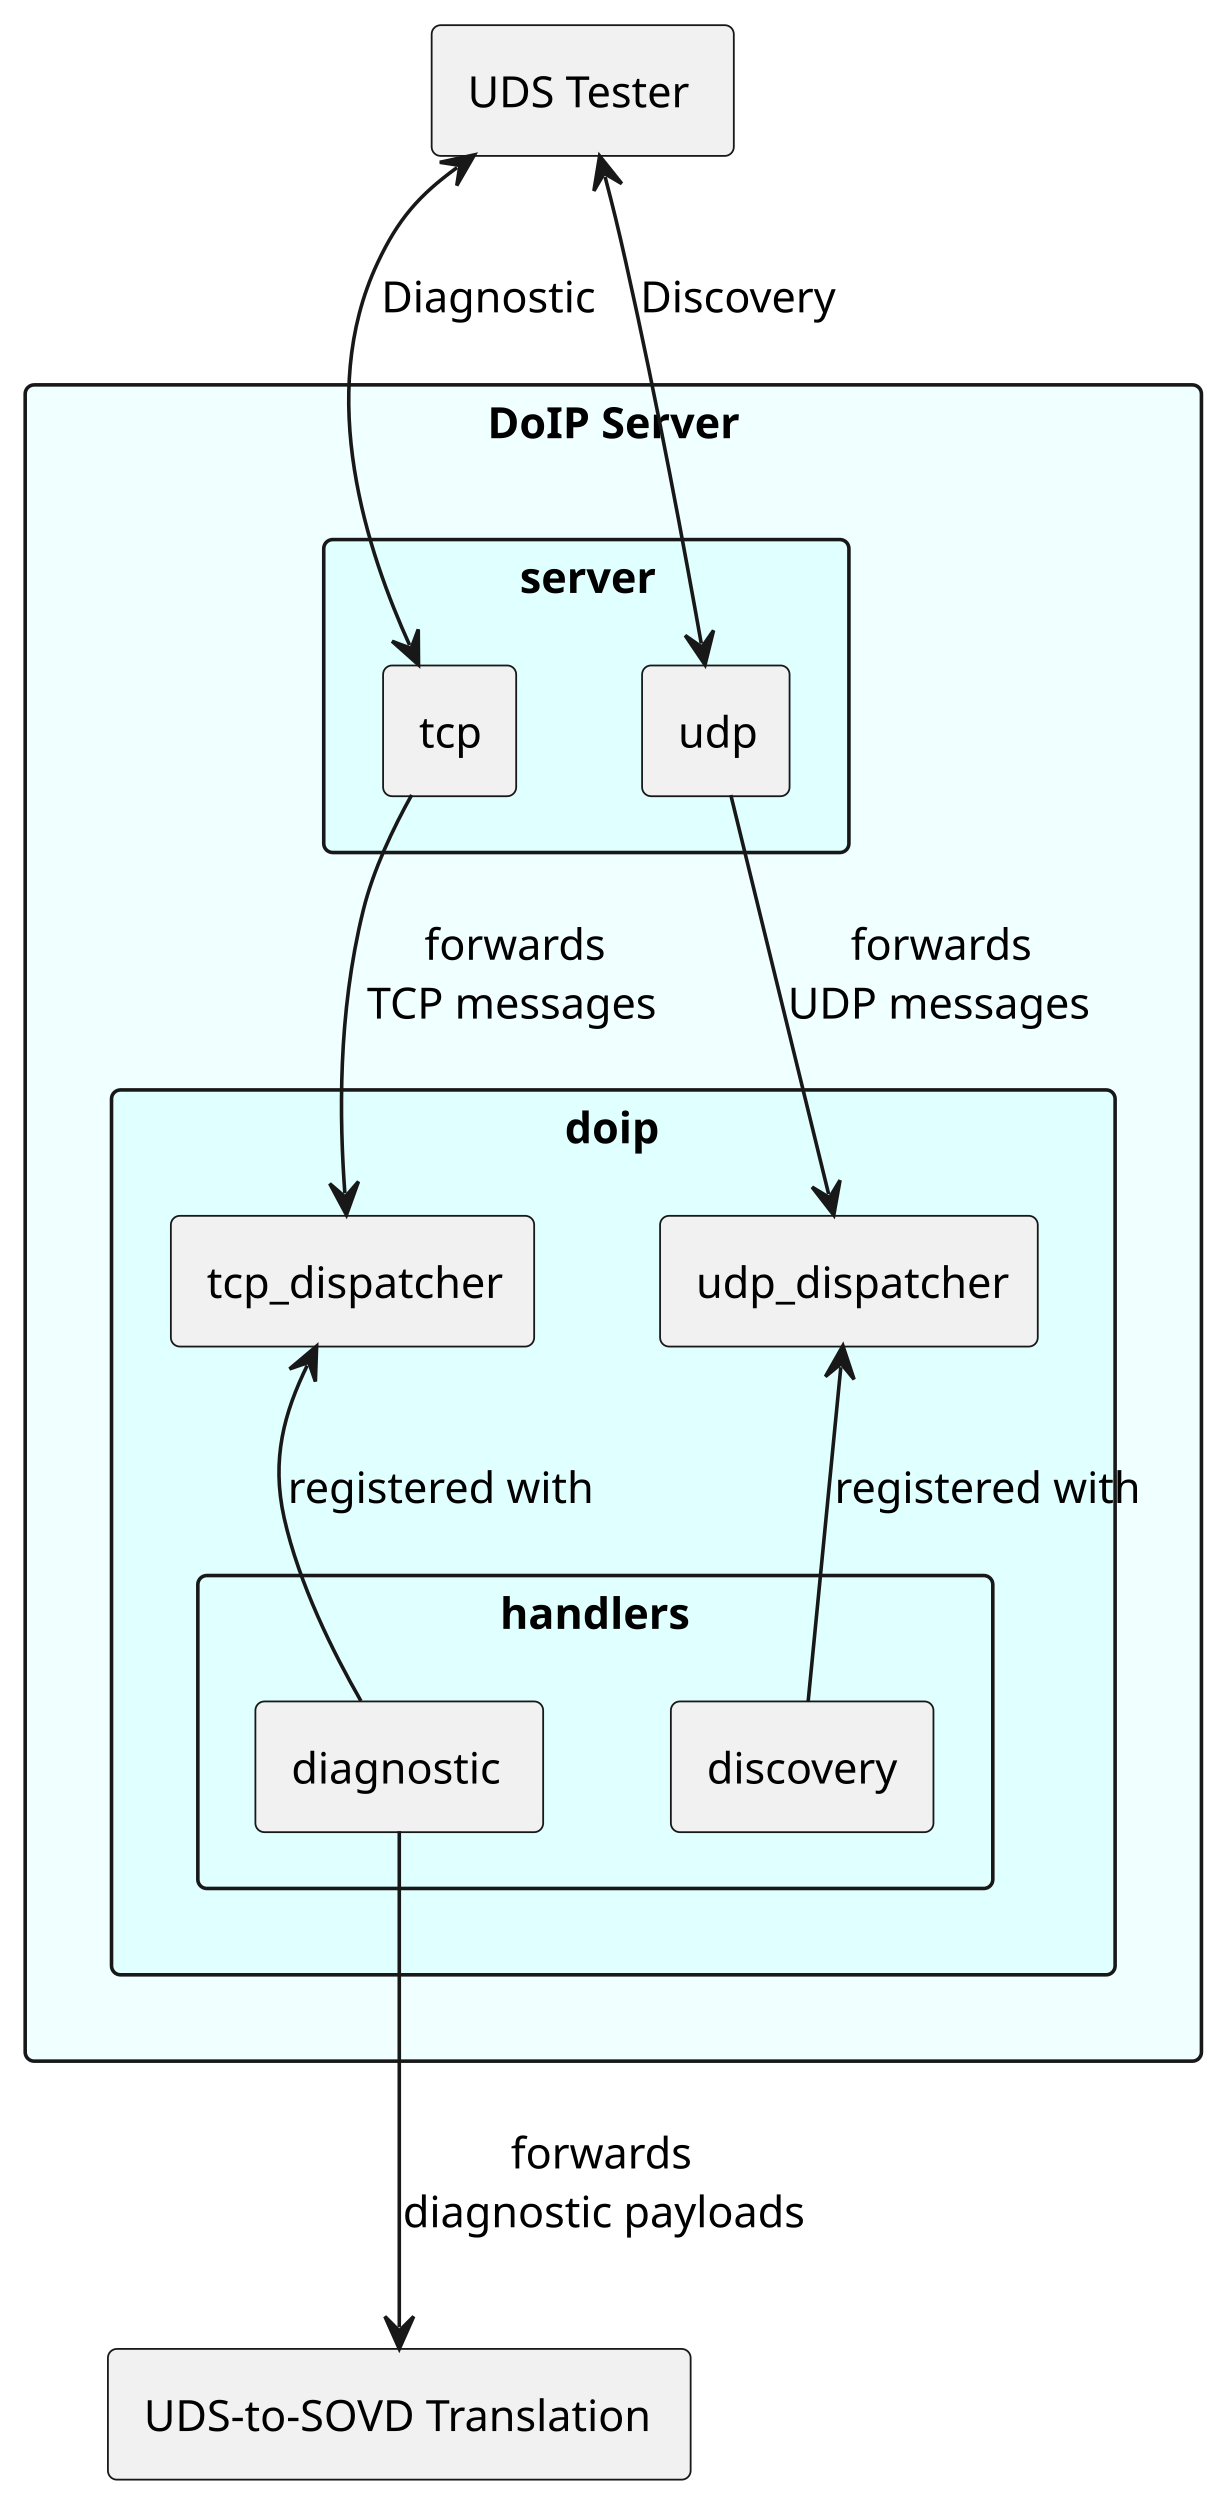
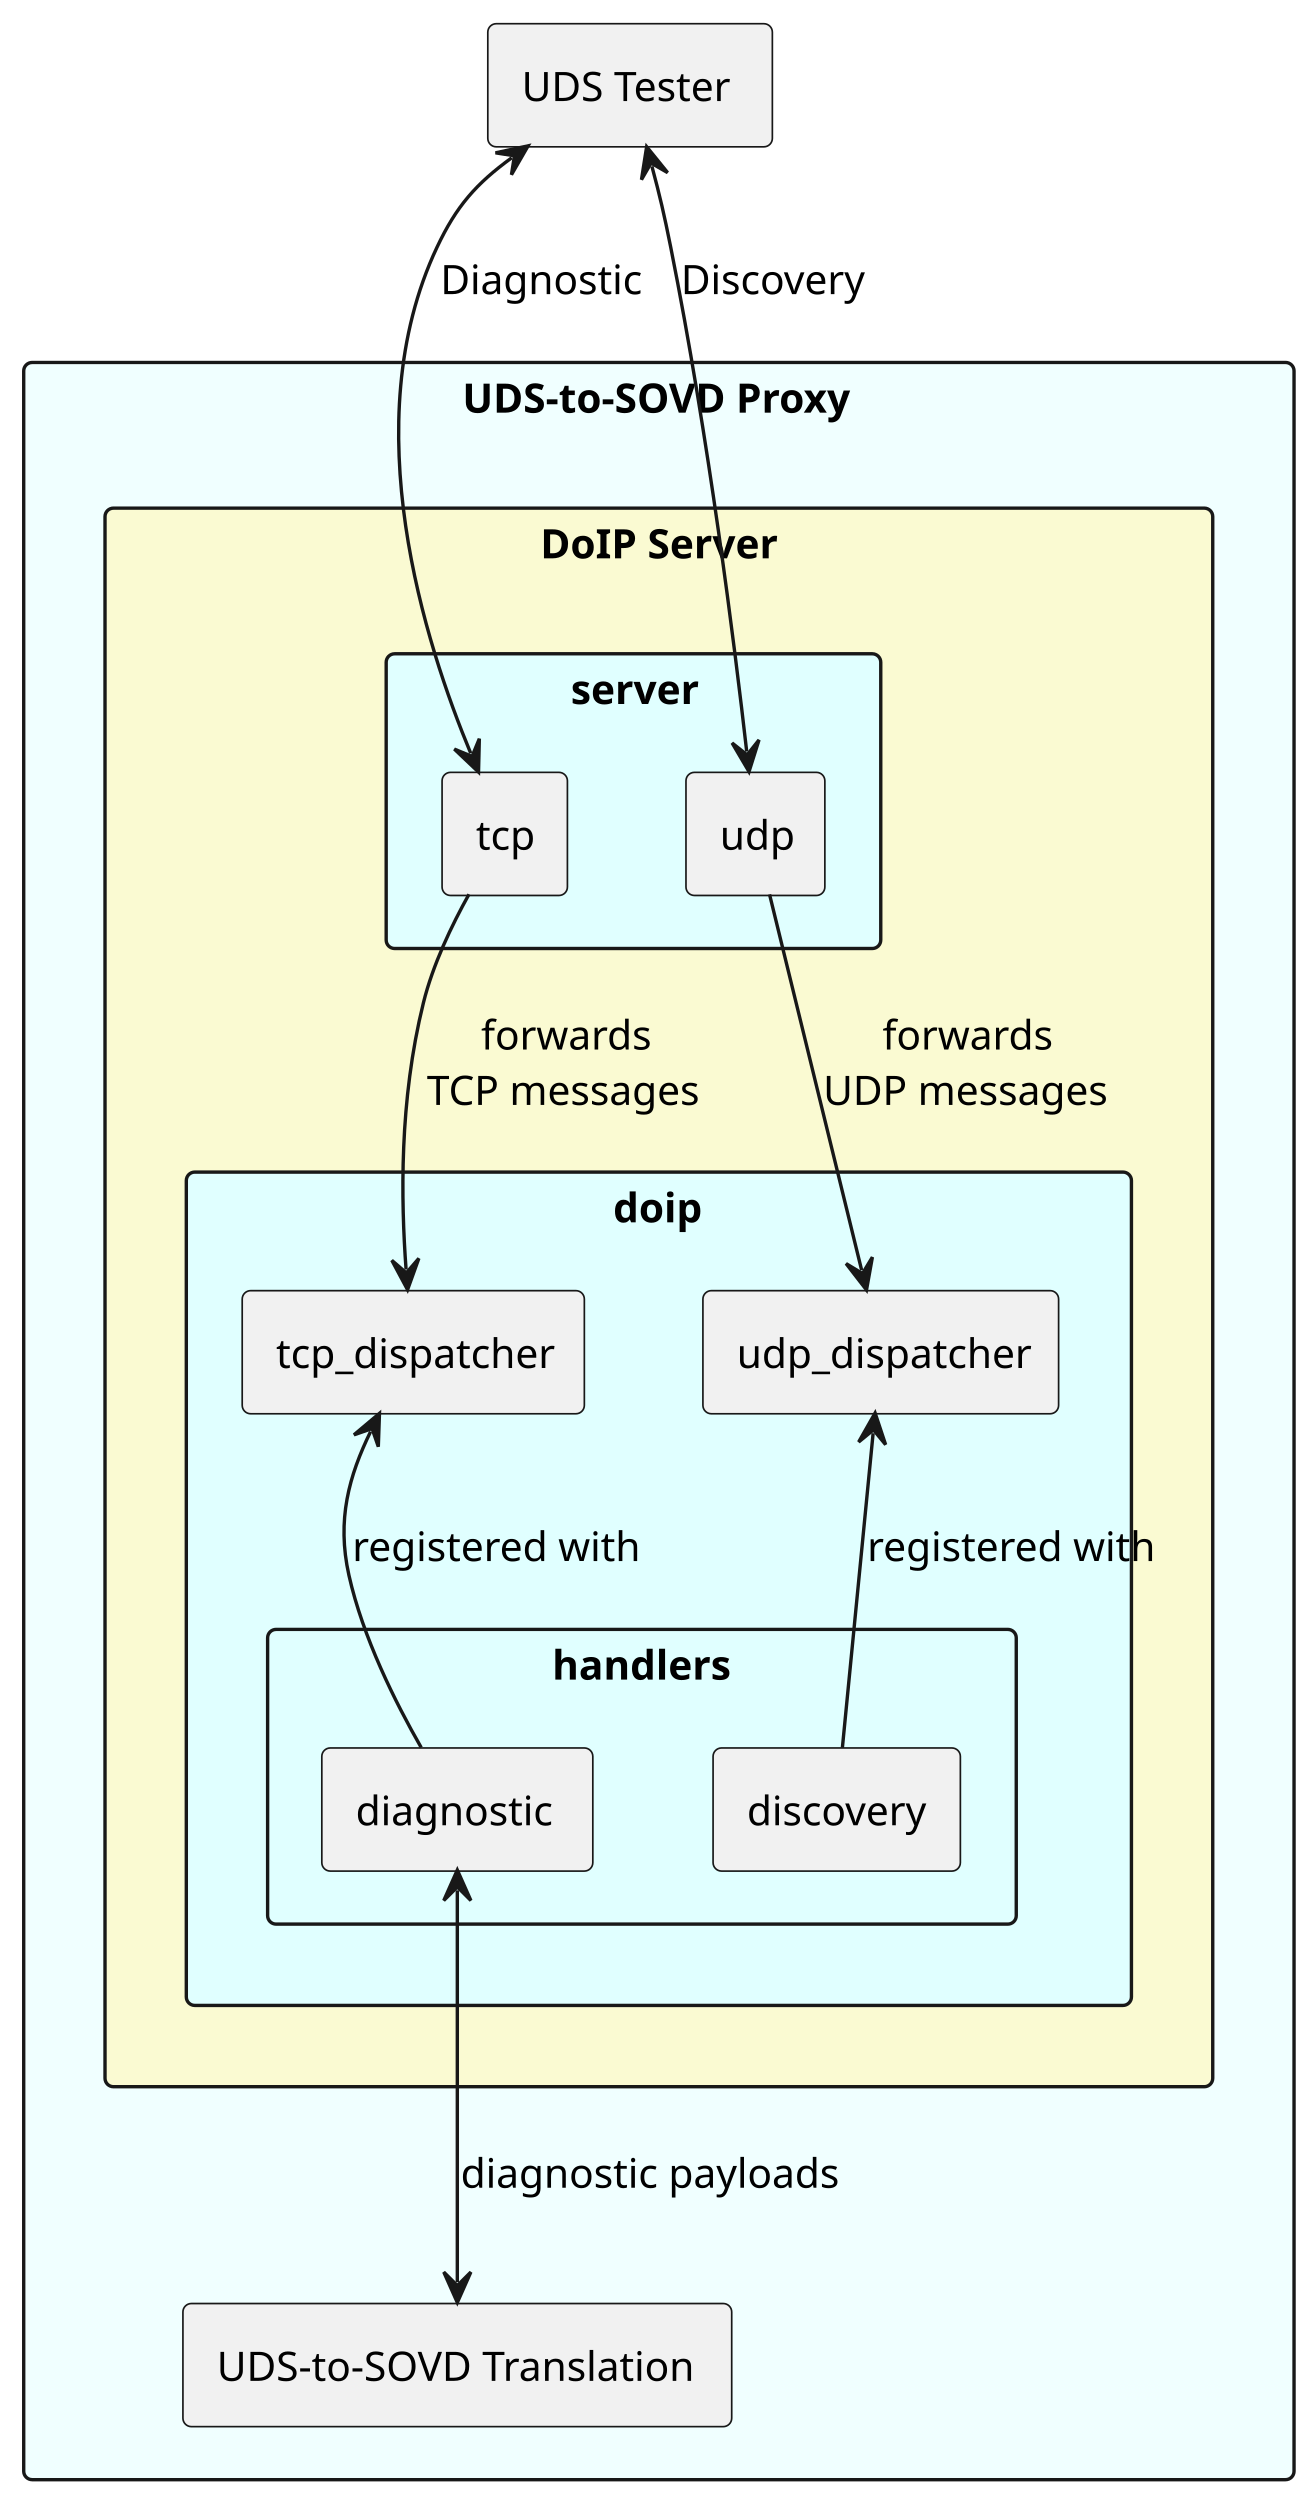
- <svg xmlns="http://www.w3.org/2000/svg" contentStyleType="text/css" height="695px" preserveAspectRatio="none" style="width:340px;height:695px;background:#FFFFFF;" version="1.1" viewBox="0 0 340 695" width="340px" zoomAndPan="magnify">
+ <svg xmlns="http://www.w3.org/2000/svg" contentStyleType="text/css" height="738px" preserveAspectRatio="none" style="width:388px;height:738px;background:#FFFFFF;" version="1.1" viewBox="0 0 388 738" width="388px" zoomAndPan="magnify">
  <defs />
  <g>
-     <g id="cluster_doipserver_lib">
-       <rect fill="#F0FFFF" height="466" rx="2.5" ry="2.5" style="stroke:#181818;stroke-width:1.0;" width="327" x="7" y="107" />
-       <text fill="#000000" font-family="sans-serif" font-size="12" font-weight="bold" lengthAdjust="spacing" textLength="70" x="135.5" y="121.828">DoIP Server</text>
+     <g id="cluster_uds2sovd_proxy">
+       <rect fill="#F0FFFF" height="625" rx="2.5" ry="2.5" style="stroke:#181818;stroke-width:1.0;" width="375" x="7" y="107" />
+       <text fill="#000000" font-family="sans-serif" font-size="12" font-weight="bold" lengthAdjust="spacing" textLength="116" x="136.5" y="121.828">UDS-to-SOVD Proxy</text>
+     </g>
+     <g id="cluster_doip_server">
+       <rect fill="#FAFAD2" height="466" rx="2.5" ry="2.5" style="stroke:#181818;stroke-width:1.0;" width="327" x="31" y="150" />
+       <text fill="#000000" font-family="sans-serif" font-size="12" font-weight="bold" lengthAdjust="spacing" textLength="70" x="159.5" y="164.828">DoIP Server</text>
    </g>
    <g id="cluster_server">
-       <rect fill="#E0FFFF" height="87" rx="2.5" ry="2.5" style="stroke:#181818;stroke-width:1.0;" width="146" x="90" y="150" />
-       <text fill="#000000" font-family="sans-serif" font-size="12" font-weight="bold" lengthAdjust="spacing" textLength="37" x="144.5" y="164.828">server</text>
+       <rect fill="#E0FFFF" height="87" rx="2.5" ry="2.5" style="stroke:#181818;stroke-width:1.0;" width="146" x="114" y="193" />
+       <text fill="#000000" font-family="sans-serif" font-size="12" font-weight="bold" lengthAdjust="spacing" textLength="37" x="168.5" y="207.828">server</text>
    </g>
    <g id="cluster_doip">
-       <rect fill="#E0FFFF" height="246" rx="2.5" ry="2.5" style="stroke:#181818;stroke-width:1.0;" width="279" x="31" y="303" />
-       <text fill="#000000" font-family="sans-serif" font-size="12" font-weight="bold" lengthAdjust="spacing" textLength="27" x="157" y="317.828">doip</text>
+       <rect fill="#E0FFFF" height="246" rx="2.5" ry="2.5" style="stroke:#181818;stroke-width:1.0;" width="279" x="55" y="346" />
+       <text fill="#000000" font-family="sans-serif" font-size="12" font-weight="bold" lengthAdjust="spacing" textLength="27" x="181" y="360.828">doip</text>
    </g>
    <g id="cluster_handlers">
-       <rect fill="none" height="87" rx="2.5" ry="2.5" style="stroke:#181818;stroke-width:1.0;" width="221" x="55" y="438" />
-       <text fill="#000000" font-family="sans-serif" font-size="12" font-weight="bold" lengthAdjust="spacing" textLength="53" x="139" y="452.828">handlers</text>
+       <rect fill="none" height="87" rx="2.5" ry="2.5" style="stroke:#181818;stroke-width:1.0;" width="221" x="79" y="481" />
+       <text fill="#000000" font-family="sans-serif" font-size="12" font-weight="bold" lengthAdjust="spacing" textLength="53" x="163" y="495.828">handlers</text>
+     </g>
+     <g id="elem_translation">
+       <rect fill="#F1F1F1" height="36.344" rx="2.5" ry="2.5" style="stroke:#181818;stroke-width:0.5;" width="162" x="54" y="680" />
+       <text fill="#000000" font-family="sans-serif" font-size="12" lengthAdjust="spacing" textLength="142" x="64" y="702.828">UDS-to-SOVD Translation</text>
    </g>
    <g id="elem_tcp">
-       <rect fill="#F1F1F1" height="36.344" rx="2.5" ry="2.5" style="stroke:#181818;stroke-width:0.5;" width="37" x="106.5" y="185" />
-       <text fill="#000000" font-family="sans-serif" font-size="12" lengthAdjust="spacing" textLength="17" x="116.5" y="207.828">tcp</text>
+       <rect fill="#F1F1F1" height="36.344" rx="2.5" ry="2.5" style="stroke:#181818;stroke-width:0.5;" width="37" x="130.5" y="228" />
+       <text fill="#000000" font-family="sans-serif" font-size="12" lengthAdjust="spacing" textLength="17" x="140.5" y="250.828">tcp</text>
    </g>
    <g id="elem_udp">
-       <rect fill="#F1F1F1" height="36.344" rx="2.5" ry="2.5" style="stroke:#181818;stroke-width:0.5;" width="41" x="178.5" y="185" />
-       <text fill="#000000" font-family="sans-serif" font-size="12" lengthAdjust="spacing" textLength="21" x="188.5" y="207.828">udp</text>
+       <rect fill="#F1F1F1" height="36.344" rx="2.5" ry="2.5" style="stroke:#181818;stroke-width:0.5;" width="41" x="202.5" y="228" />
+       <text fill="#000000" font-family="sans-serif" font-size="12" lengthAdjust="spacing" textLength="21" x="212.5" y="250.828">udp</text>
    </g>
    <g id="elem_tcp_dispatcher">
-       <rect fill="#F1F1F1" height="36.344" rx="2.5" ry="2.5" style="stroke:#181818;stroke-width:0.5;" width="101" x="47.5" y="338" />
-       <text fill="#000000" font-family="sans-serif" font-size="12" lengthAdjust="spacing" textLength="81" x="57.5" y="360.828">tcp_dispatcher</text>
+       <rect fill="#F1F1F1" height="36.344" rx="2.5" ry="2.5" style="stroke:#181818;stroke-width:0.5;" width="101" x="71.5" y="381" />
+       <text fill="#000000" font-family="sans-serif" font-size="12" lengthAdjust="spacing" textLength="81" x="81.5" y="403.828">tcp_dispatcher</text>
    </g>
    <g id="elem_udp_dispatcher">
-       <rect fill="#F1F1F1" height="36.344" rx="2.5" ry="2.5" style="stroke:#181818;stroke-width:0.5;" width="105" x="183.5" y="338" />
-       <text fill="#000000" font-family="sans-serif" font-size="12" lengthAdjust="spacing" textLength="85" x="193.5" y="360.828">udp_dispatcher</text>
+       <rect fill="#F1F1F1" height="36.344" rx="2.5" ry="2.5" style="stroke:#181818;stroke-width:0.5;" width="105" x="207.5" y="381" />
+       <text fill="#000000" font-family="sans-serif" font-size="12" lengthAdjust="spacing" textLength="85" x="217.5" y="403.828">udp_dispatcher</text>
    </g>
    <g id="elem_diagnostic">
-       <rect fill="#F1F1F1" height="36.344" rx="2.5" ry="2.5" style="stroke:#181818;stroke-width:0.5;" width="80" x="71" y="473" />
-       <text fill="#000000" font-family="sans-serif" font-size="12" lengthAdjust="spacing" textLength="57" x="81" y="495.828">diagnostic</text>
+       <rect fill="#F1F1F1" height="36.344" rx="2.5" ry="2.5" style="stroke:#181818;stroke-width:0.5;" width="80" x="95" y="516" />
+       <text fill="#000000" font-family="sans-serif" font-size="12" lengthAdjust="spacing" textLength="57" x="105" y="538.828">diagnostic</text>
    </g>
    <g id="elem_discovery">
-       <rect fill="#F1F1F1" height="36.344" rx="2.5" ry="2.5" style="stroke:#181818;stroke-width:0.5;" width="73" x="186.5" y="473" />
-       <text fill="#000000" font-family="sans-serif" font-size="12" lengthAdjust="spacing" textLength="53" x="196.5" y="495.828">discovery</text>
+       <rect fill="#F1F1F1" height="36.344" rx="2.5" ry="2.5" style="stroke:#181818;stroke-width:0.5;" width="73" x="210.5" y="516" />
+       <text fill="#000000" font-family="sans-serif" font-size="12" lengthAdjust="spacing" textLength="53" x="220.5" y="538.828">discovery</text>
    </g>
    <g id="elem_uds_tester">
-       <rect fill="#F1F1F1" height="36.344" rx="2.5" ry="2.5" style="stroke:#181818;stroke-width:0.5;" width="84" x="120" y="7" />
-       <text fill="#000000" font-family="sans-serif" font-size="12" lengthAdjust="spacing" textLength="64" x="130" y="29.828">UDS Tester</text>
-     </g>
-     <g id="elem_translation">
-       <rect fill="#F1F1F1" height="36.344" rx="2.5" ry="2.5" style="stroke:#181818;stroke-width:0.5;" width="162" x="30" y="653" />
-       <text fill="#000000" font-family="sans-serif" font-size="12" lengthAdjust="spacing" textLength="142" x="40" y="675.828">UDS-to-SOVD Translation</text>
+       <rect fill="#F1F1F1" height="36.344" rx="2.5" ry="2.5" style="stroke:#181818;stroke-width:0.5;" width="84" x="144" y="7" />
+       <text fill="#000000" font-family="sans-serif" font-size="12" lengthAdjust="spacing" textLength="64" x="154" y="29.828">UDS Tester</text>
    </g>
    <g id="link_uds_tester_udp">
-       <path d="M168.212,49.154 C170.531,58.004 171.79,63.14 174,73 C182.94,112.84 190.551,154.132 194.951,178.912 " fill="none" id="uds_tester-udp" style="stroke:#181818;stroke-width:1.0;" />
-       <polygon fill="#181818" points="166.69,43.35,165.103,53.07,167.958,48.187,172.841,51.041,166.69,43.35" style="stroke:#181818;stroke-width:1.0;" />
-       <polygon fill="#181818" points="196,184.82,198.365,175.259,195.126,179.897,190.488,176.658,196,184.82" style="stroke:#181818;stroke-width:1.0;" />
-       <text fill="#000000" font-family="sans-serif" font-size="12" lengthAdjust="spacing" textLength="55" x="178" y="86.828">Discovery</text>
+       <path d="M192.445,49.105 C194.815,57.935 196.02,63.09 198,73 C209.23,129.22 216.879,190.769 220.429,221.849 " fill="none" id="uds_tester-udp" style="stroke:#181818;stroke-width:1.0;" />
+       <polygon fill="#181818" points="190.89,43.31,189.36,53.039,192.186,48.139,197.086,50.965,190.89,43.31" style="stroke:#181818;stroke-width:1.0;" />
+       <polygon fill="#181818" points="221.11,227.81,224.063,218.414,220.543,222.842,216.114,219.322,221.11,227.81" style="stroke:#181818;stroke-width:1.0;" />
+       <text fill="#000000" font-family="sans-serif" font-size="12" lengthAdjust="spacing" textLength="55" x="201" y="86.828">Discovery</text>
    </g>
    <g id="link_uds_tester_tcp">
-       <path d="M127.05,46.583 C116.52,54.253 110.74,60.82 105,73 C87.5,110.1 102.273,153.765 113.873,179.355 " fill="none" id="uds_tester-tcp" style="stroke:#181818;stroke-width:1.0;" />
-       <polygon fill="#181818" points="131.9,43.05,122.27,45.116,127.859,45.994,126.98,51.582,131.9,43.05" style="stroke:#181818;stroke-width:1.0;" />
-       <polygon fill="#181818" points="116.35,184.82,116.277,174.971,114.286,180.266,108.991,178.274,116.35,184.82" style="stroke:#181818;stroke-width:1.0;" />
-       <text fill="#000000" font-family="sans-serif" font-size="12" lengthAdjust="spacing" textLength="59" x="106" y="86.828">Diagnostic</text>
+       <path d="M151.05,46.583 C140.52,54.253 134.74,60.82 129,73 C104.38,125.21 125.638,190.309 138.958,222.369 " fill="none" id="uds_tester-tcp" style="stroke:#181818;stroke-width:1.0;" />
+       <polygon fill="#181818" points="155.9,43.05,146.27,45.116,151.858,45.994,150.98,51.582,155.9,43.05" style="stroke:#181818;stroke-width:1.0;" />
+       <polygon fill="#181818" points="141.26,227.91,141.501,218.064,139.342,223.293,134.113,221.133,141.26,227.91" style="stroke:#181818;stroke-width:1.0;" />
+       <text fill="#000000" font-family="sans-serif" font-size="12" lengthAdjust="spacing" textLength="59" x="130" y="86.828">Diagnostic</text>
    </g>
    <g id="link_tcp_tcp_dispatcher">
-       <path d="M114.44,221 C109.35,230.13 103.77,241.78 101,253 C93.81,282.06 94.373,311.226 95.873,331.756 " fill="none" id="tcp-to-tcp_dispatcher" style="stroke:#181818;stroke-width:1.0;" />
-       <polygon fill="#181818" points="96.31,337.74,99.644,328.472,95.946,332.753,91.665,329.055,96.31,337.74" style="stroke:#181818;stroke-width:1.0;" />
-       <text fill="#000000" font-family="sans-serif" font-size="12" lengthAdjust="spacing" textLength="50" x="118" y="266.828">forwards</text>
-       <text fill="#000000" font-family="sans-serif" font-size="12" lengthAdjust="spacing" textLength="82" x="102" y="283.172">TCP messages</text>
+       <path d="M138.44,264 C133.35,273.13 127.77,284.78 125,296 C117.81,325.06 118.373,354.226 119.873,374.756 " fill="none" id="tcp-to-tcp_dispatcher" style="stroke:#181818;stroke-width:1.0;" />
+       <polygon fill="#181818" points="120.31,380.74,123.644,371.472,119.946,375.753,115.665,372.055,120.31,380.74" style="stroke:#181818;stroke-width:1.0;" />
+       <text fill="#000000" font-family="sans-serif" font-size="12" lengthAdjust="spacing" textLength="50" x="142" y="309.828">forwards</text>
+       <text fill="#000000" font-family="sans-serif" font-size="12" lengthAdjust="spacing" textLength="82" x="126" y="326.172">TCP messages</text>
    </g>
    <g id="link_udp_udp_dispatcher">
-       <path d="M203.17,221.03 C210.28,250.03 223.221,302.863 230.361,331.973 " fill="none" id="udp-to-udp_dispatcher" style="stroke:#181818;stroke-width:1.0;" />
-       <polygon fill="#181818" points="231.79,337.8,233.531,328.106,230.599,332.944,225.761,330.012,231.79,337.8" style="stroke:#181818;stroke-width:1.0;" />
-       <text fill="#000000" font-family="sans-serif" font-size="12" lengthAdjust="spacing" textLength="50" x="236.5" y="266.828">forwards</text>
-       <text fill="#000000" font-family="sans-serif" font-size="12" lengthAdjust="spacing" textLength="85" x="219" y="283.172">UDP messages</text>
+       <path d="M227.17,264.03 C234.28,293.03 247.221,345.863 254.361,374.973 " fill="none" id="udp-to-udp_dispatcher" style="stroke:#181818;stroke-width:1.0;" />
+       <polygon fill="#181818" points="255.79,380.8,257.531,371.106,254.599,375.944,249.761,373.012,255.79,380.8" style="stroke:#181818;stroke-width:1.0;" />
+       <text fill="#000000" font-family="sans-serif" font-size="12" lengthAdjust="spacing" textLength="50" x="260.5" y="309.828">forwards</text>
+       <text fill="#000000" font-family="sans-serif" font-size="12" lengthAdjust="spacing" textLength="85" x="243" y="326.172">UDP messages</text>
    </g>
    <g id="link_tcp_dispatcher_diagnostic">
-       <path d="M85.395,379.615 C79.065,392.625 75.33,405.59 79,422 C83.1,440.34 92.71,459.56 100.34,472.87 " fill="none" id="tcp_dispatcher-backto-diagnostic" style="stroke:#181818;stroke-width:1.0;" />
-       <polygon fill="#181818" points="88.02,374.22,80.486,380.563,85.832,378.716,87.679,384.063,88.02,374.22" style="stroke:#181818;stroke-width:1.0;" />
-       <text fill="#000000" font-family="sans-serif" font-size="12" lengthAdjust="spacing" textLength="84" x="80" y="417.828">registered with</text>
+       <path d="M109.395,422.615 C103.065,435.625 99.33,448.59 103,465 C107.1,483.34 116.71,502.56 124.34,515.87 " fill="none" id="tcp_dispatcher-backto-diagnostic" style="stroke:#181818;stroke-width:1.0;" />
+       <polygon fill="#181818" points="112.02,417.22,104.486,423.563,109.832,421.716,111.679,427.063,112.02,417.22" style="stroke:#181818;stroke-width:1.0;" />
+       <text fill="#000000" font-family="sans-serif" font-size="12" lengthAdjust="spacing" textLength="84" x="104" y="460.828">registered with</text>
    </g>
    <g id="link_udp_dispatcher_discovery">
-       <path d="M233.745,380.091 C231.245,405.621 227.16,447.45 224.67,472.95 " fill="none" id="udp_dispatcher-backto-discovery" style="stroke:#181818;stroke-width:1.0;" />
-       <polygon fill="#181818" points="234.33,374.12,229.472,382.687,233.843,379.096,237.434,383.467,234.33,374.12" style="stroke:#181818;stroke-width:1.0;" />
-       <text fill="#000000" font-family="sans-serif" font-size="12" lengthAdjust="spacing" textLength="84" x="232" y="417.828">registered with</text>
+       <path d="M257.745,423.091 C255.245,448.621 251.16,490.45 248.67,515.95 " fill="none" id="udp_dispatcher-backto-discovery" style="stroke:#181818;stroke-width:1.0;" />
+       <polygon fill="#181818" points="258.33,417.12,253.472,425.687,257.843,422.096,261.434,426.467,258.33,417.12" style="stroke:#181818;stroke-width:1.0;" />
+       <text fill="#000000" font-family="sans-serif" font-size="12" lengthAdjust="spacing" textLength="84" x="256" y="460.828">registered with</text>
    </g>
    <g id="link_diagnostic_translation">
-       <path d="M111,509.07 C111,543.09 111,613 111,646.98 " fill="none" id="diagnostic-to-translation" style="stroke:#181818;stroke-width:1.0;" />
-       <polygon fill="#181818" points="111,652.98,115,643.98,111,647.98,107,643.98,111,652.98" style="stroke:#181818;stroke-width:1.0;" />
-       <text fill="#000000" font-family="sans-serif" font-size="12" lengthAdjust="spacing" textLength="50" x="142" y="602.828">forwards</text>
-       <text fill="#000000" font-family="sans-serif" font-size="12" lengthAdjust="spacing" textLength="110" x="112" y="619.172">diagnostic payloads</text>
+       <path d="M135,558.03 C135,589.06 135,642.49 135,673.71 " fill="none" id="diagnostic-translation" style="stroke:#181818;stroke-width:1.0;" />
+       <polygon fill="#181818" points="135,552.03,131,561.03,135,557.03,139,561.03,135,552.03" style="stroke:#181818;stroke-width:1.0;" />
+       <polygon fill="#181818" points="135,679.71,139,670.71,135,674.71,131,670.71,135,679.71" style="stroke:#181818;stroke-width:1.0;" />
+       <text fill="#000000" font-family="sans-serif" font-size="12" lengthAdjust="spacing" textLength="110" x="136" y="645.828">diagnostic payloads</text>
    </g>
  </g>
</svg>
